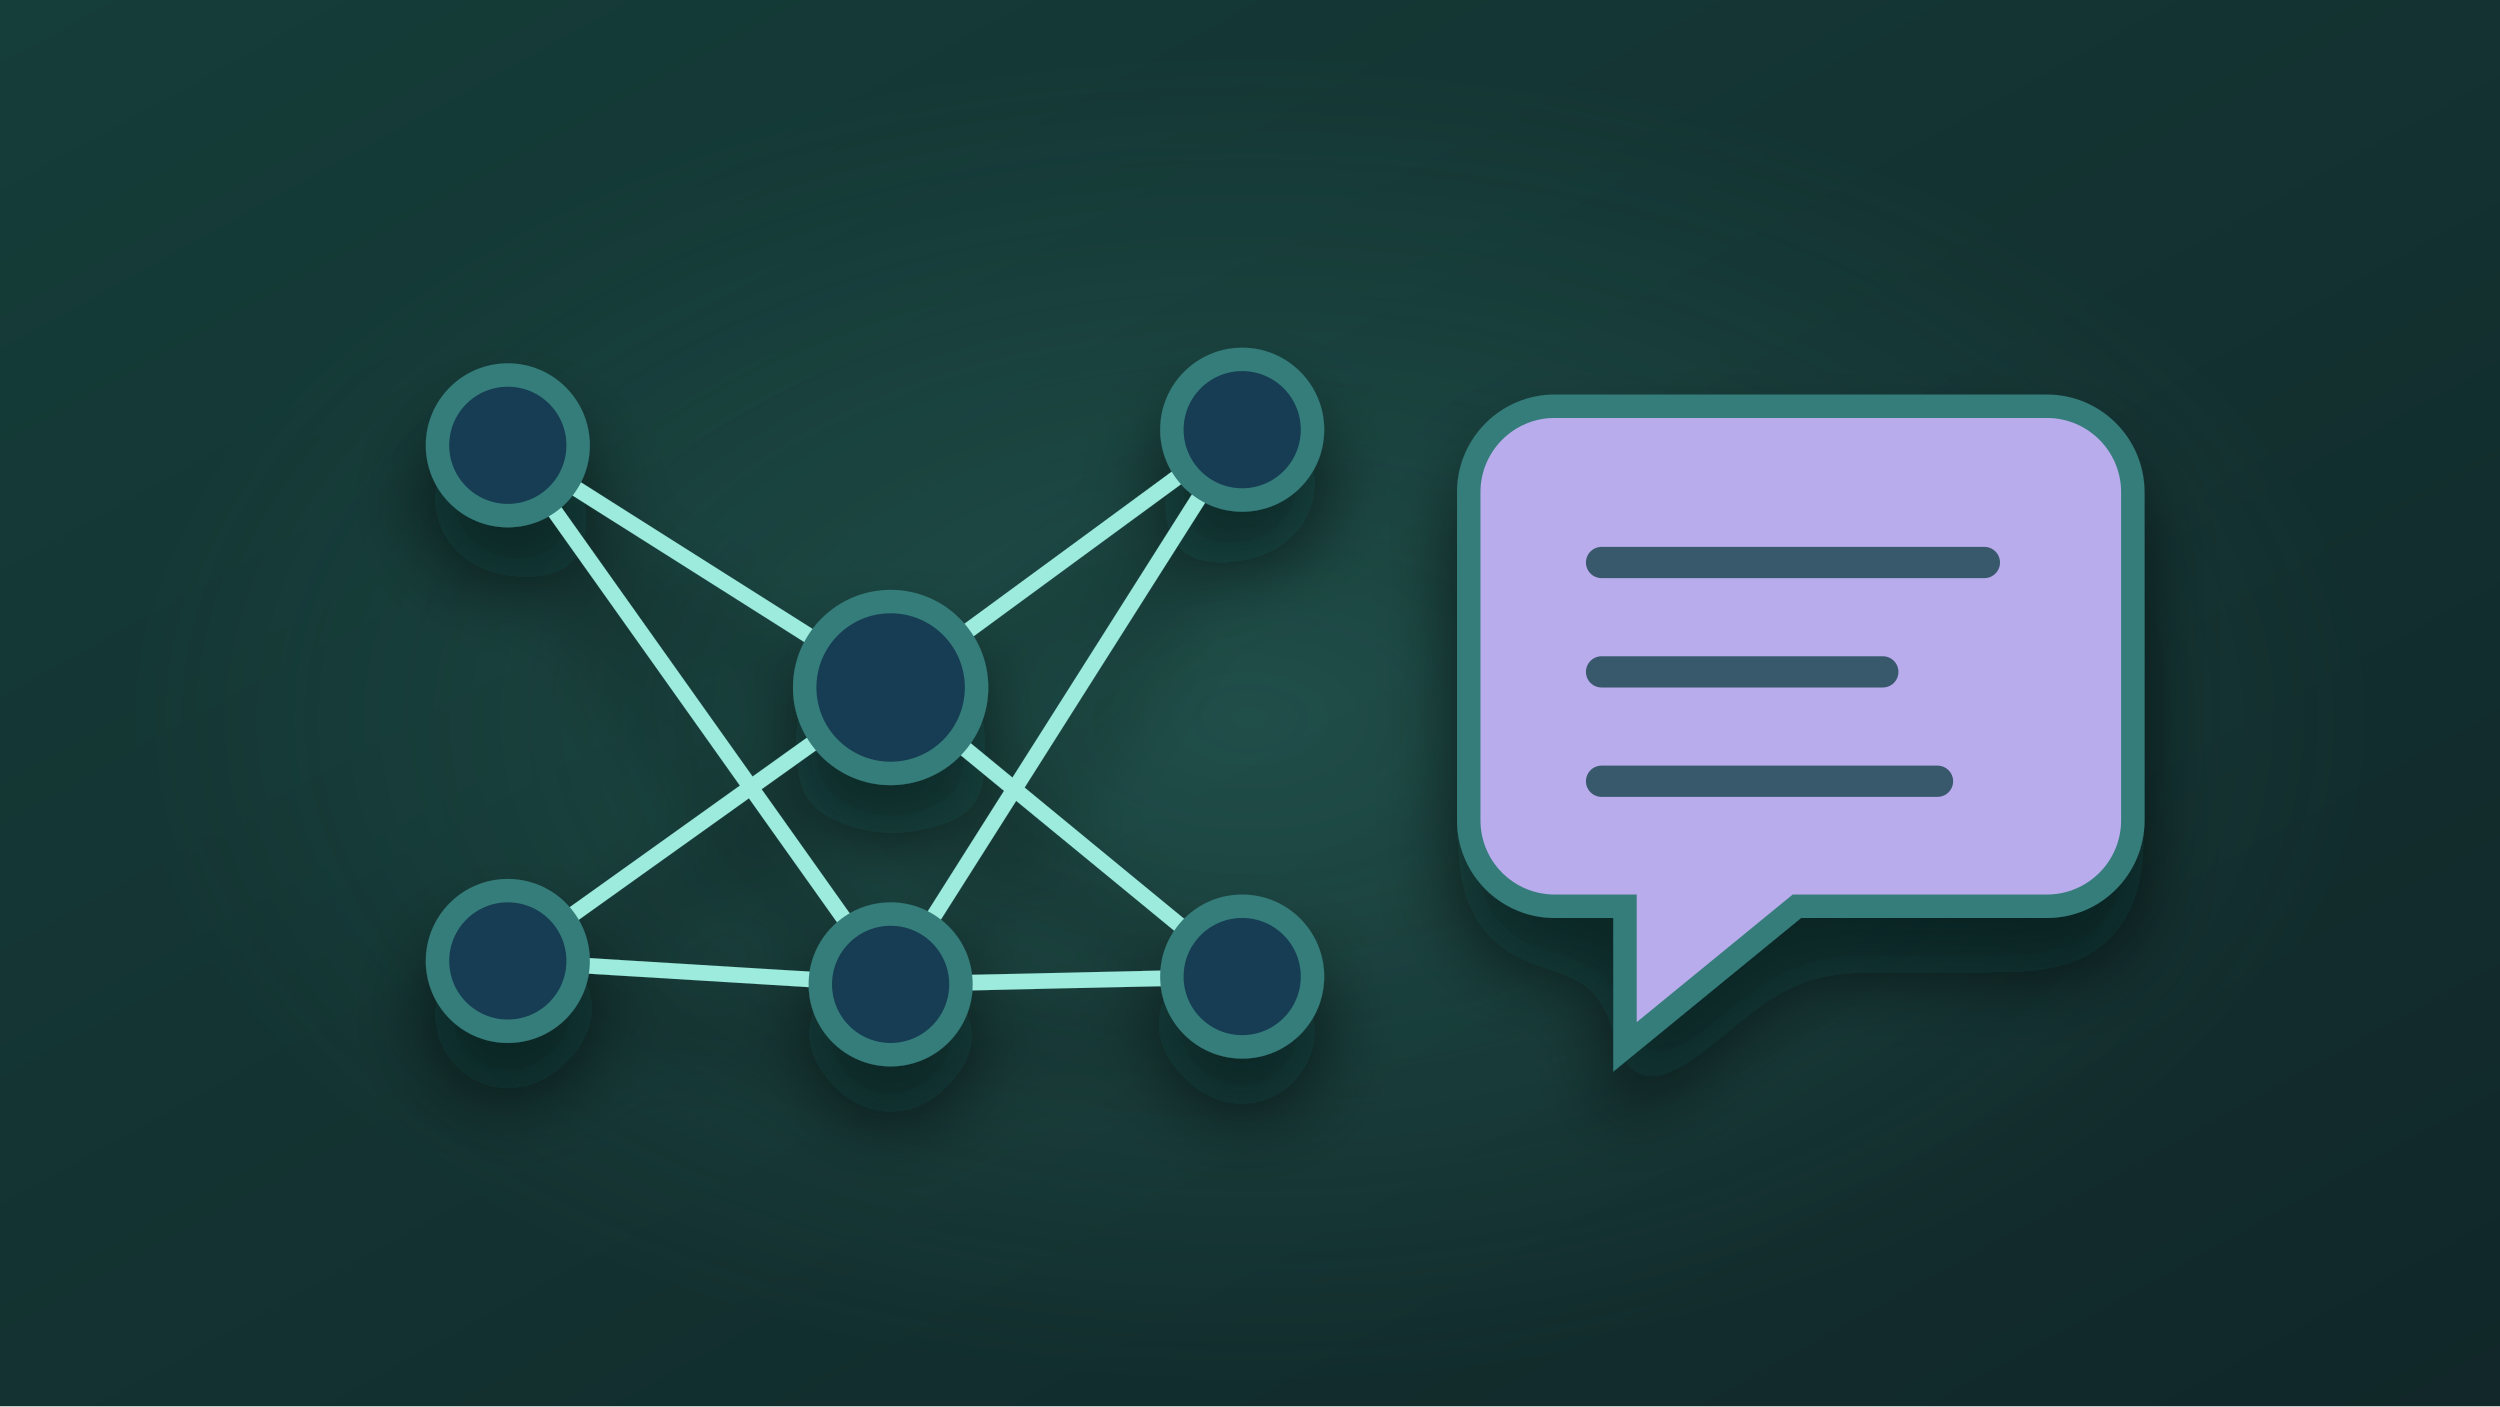
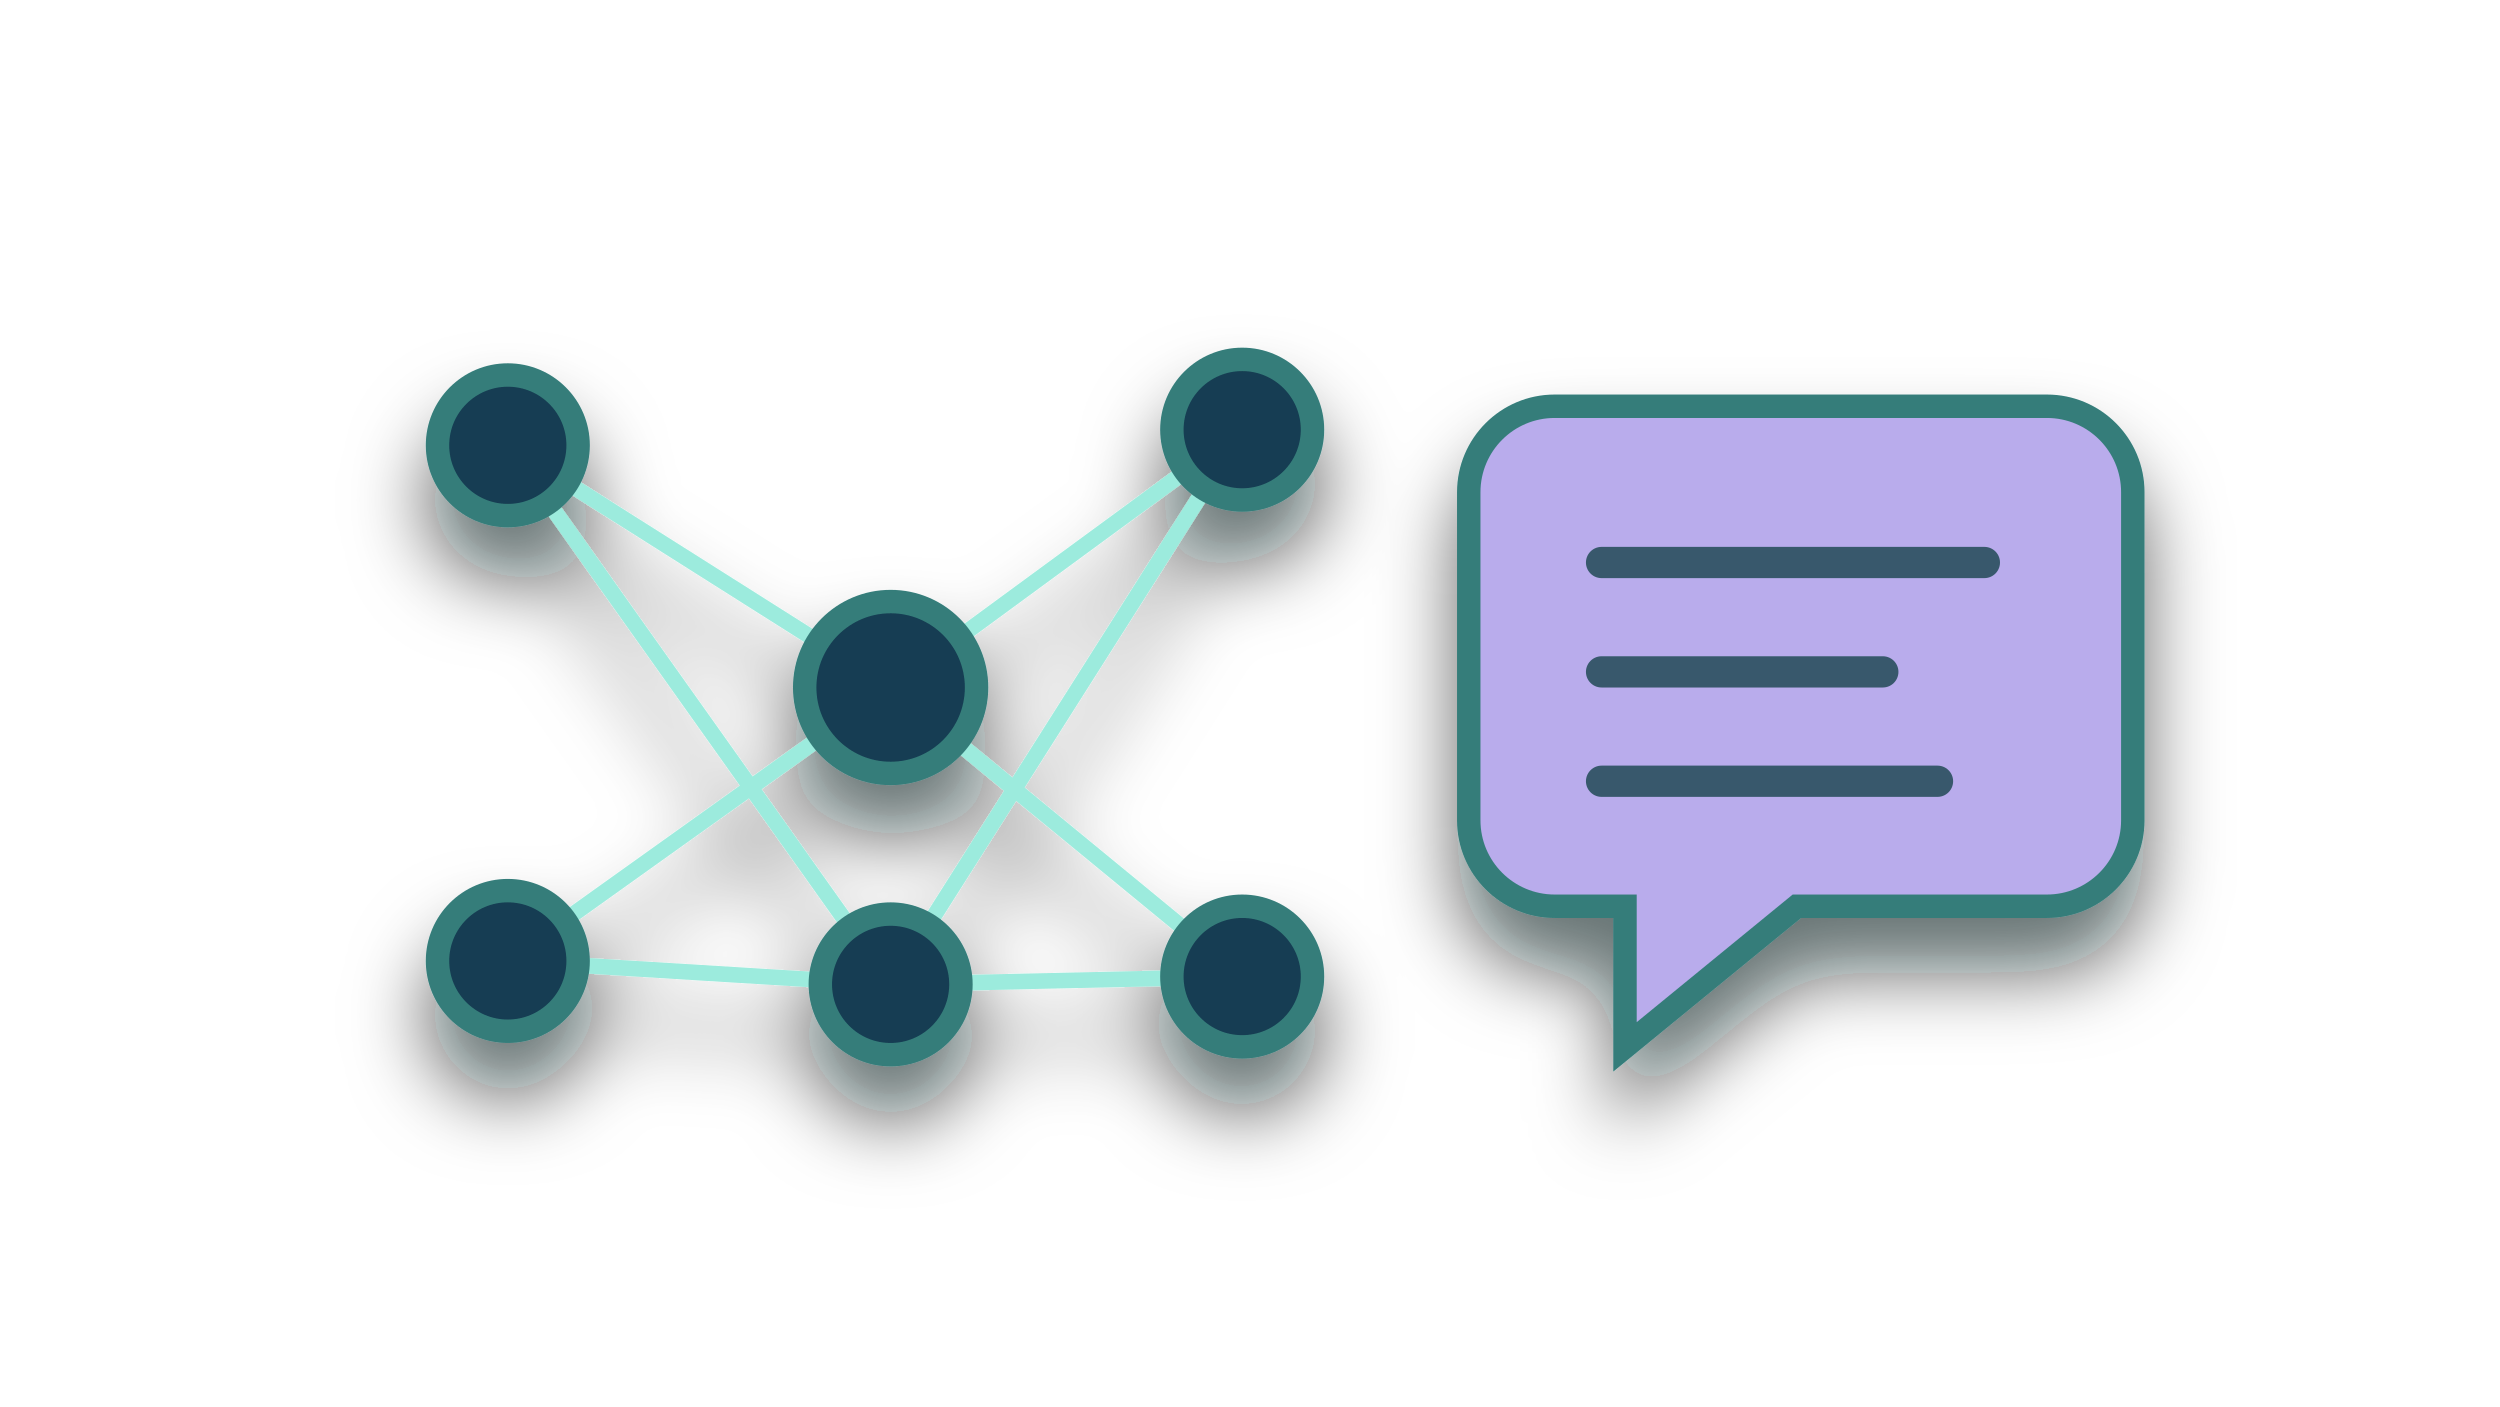
<svg xmlns="http://www.w3.org/2000/svg" viewBox="0 0 320 180" width="320" height="180">
  <defs>
    <linearGradient id="bg" x1="0" y1="0" x2="1" y2="1">
      <stop stop-color="#153d39" />
      <stop offset="1" stop-color="#112729" />
    </linearGradient>
    <filter id="depth" x="-35%" y="-35%" width="170%" height="180%">
      <feDropShadow dx="0" dy="7" stdDeviation="5" flood-color="#020b0d" flood-opacity=".6" />
    </filter>
    <radialGradient id="halo">
      <stop stop-color="#5aceb5" stop-opacity=".18" />
      <stop offset="1" stop-color="#5aceb5" stop-opacity="0" />
    </radialGradient>
  </defs>
-   <rect width="320" height="180" fill="url(#bg)" />
-   <ellipse cx="160" cy="92" rx="145" ry="85" fill="url(#halo)" />
  <g filter="url(#depth)">
    <g stroke="#9cebdd" stroke-width="2" fill="none">
      <path d="m65 57 49 31-49 35m0-66 49 69-49-3m49-35 45-33m-45 71 45-71m-45 33 45 37m-45 1 45-1" />
    </g>
    <g fill="#163d52" stroke="#357d7a" stroke-width="3">
      <circle cx="65" cy="57" r="9" />
      <circle cx="65" cy="123" r="9" />
      <circle cx="114" cy="88" r="11" />
      <circle cx="114" cy="126" r="9" />
      <circle cx="159" cy="55" r="9" />
      <circle cx="159" cy="125" r="9" />
    </g>
    <path d="M199 52h63a11 11 0 0 1 11 11v42a11 11 0 0 1-11 11h-32l-22 18v-18h-9a11 11 0 0 1-11-11V63a11 11 0 0 1 11-11Z" fill="#b9acec" stroke="#357d7a" stroke-width="3" />
    <path d="M205 72h49m-49 14h36m-36 14h43" stroke="#38586c" stroke-width="4" stroke-linecap="round" />
  </g>
</svg>
